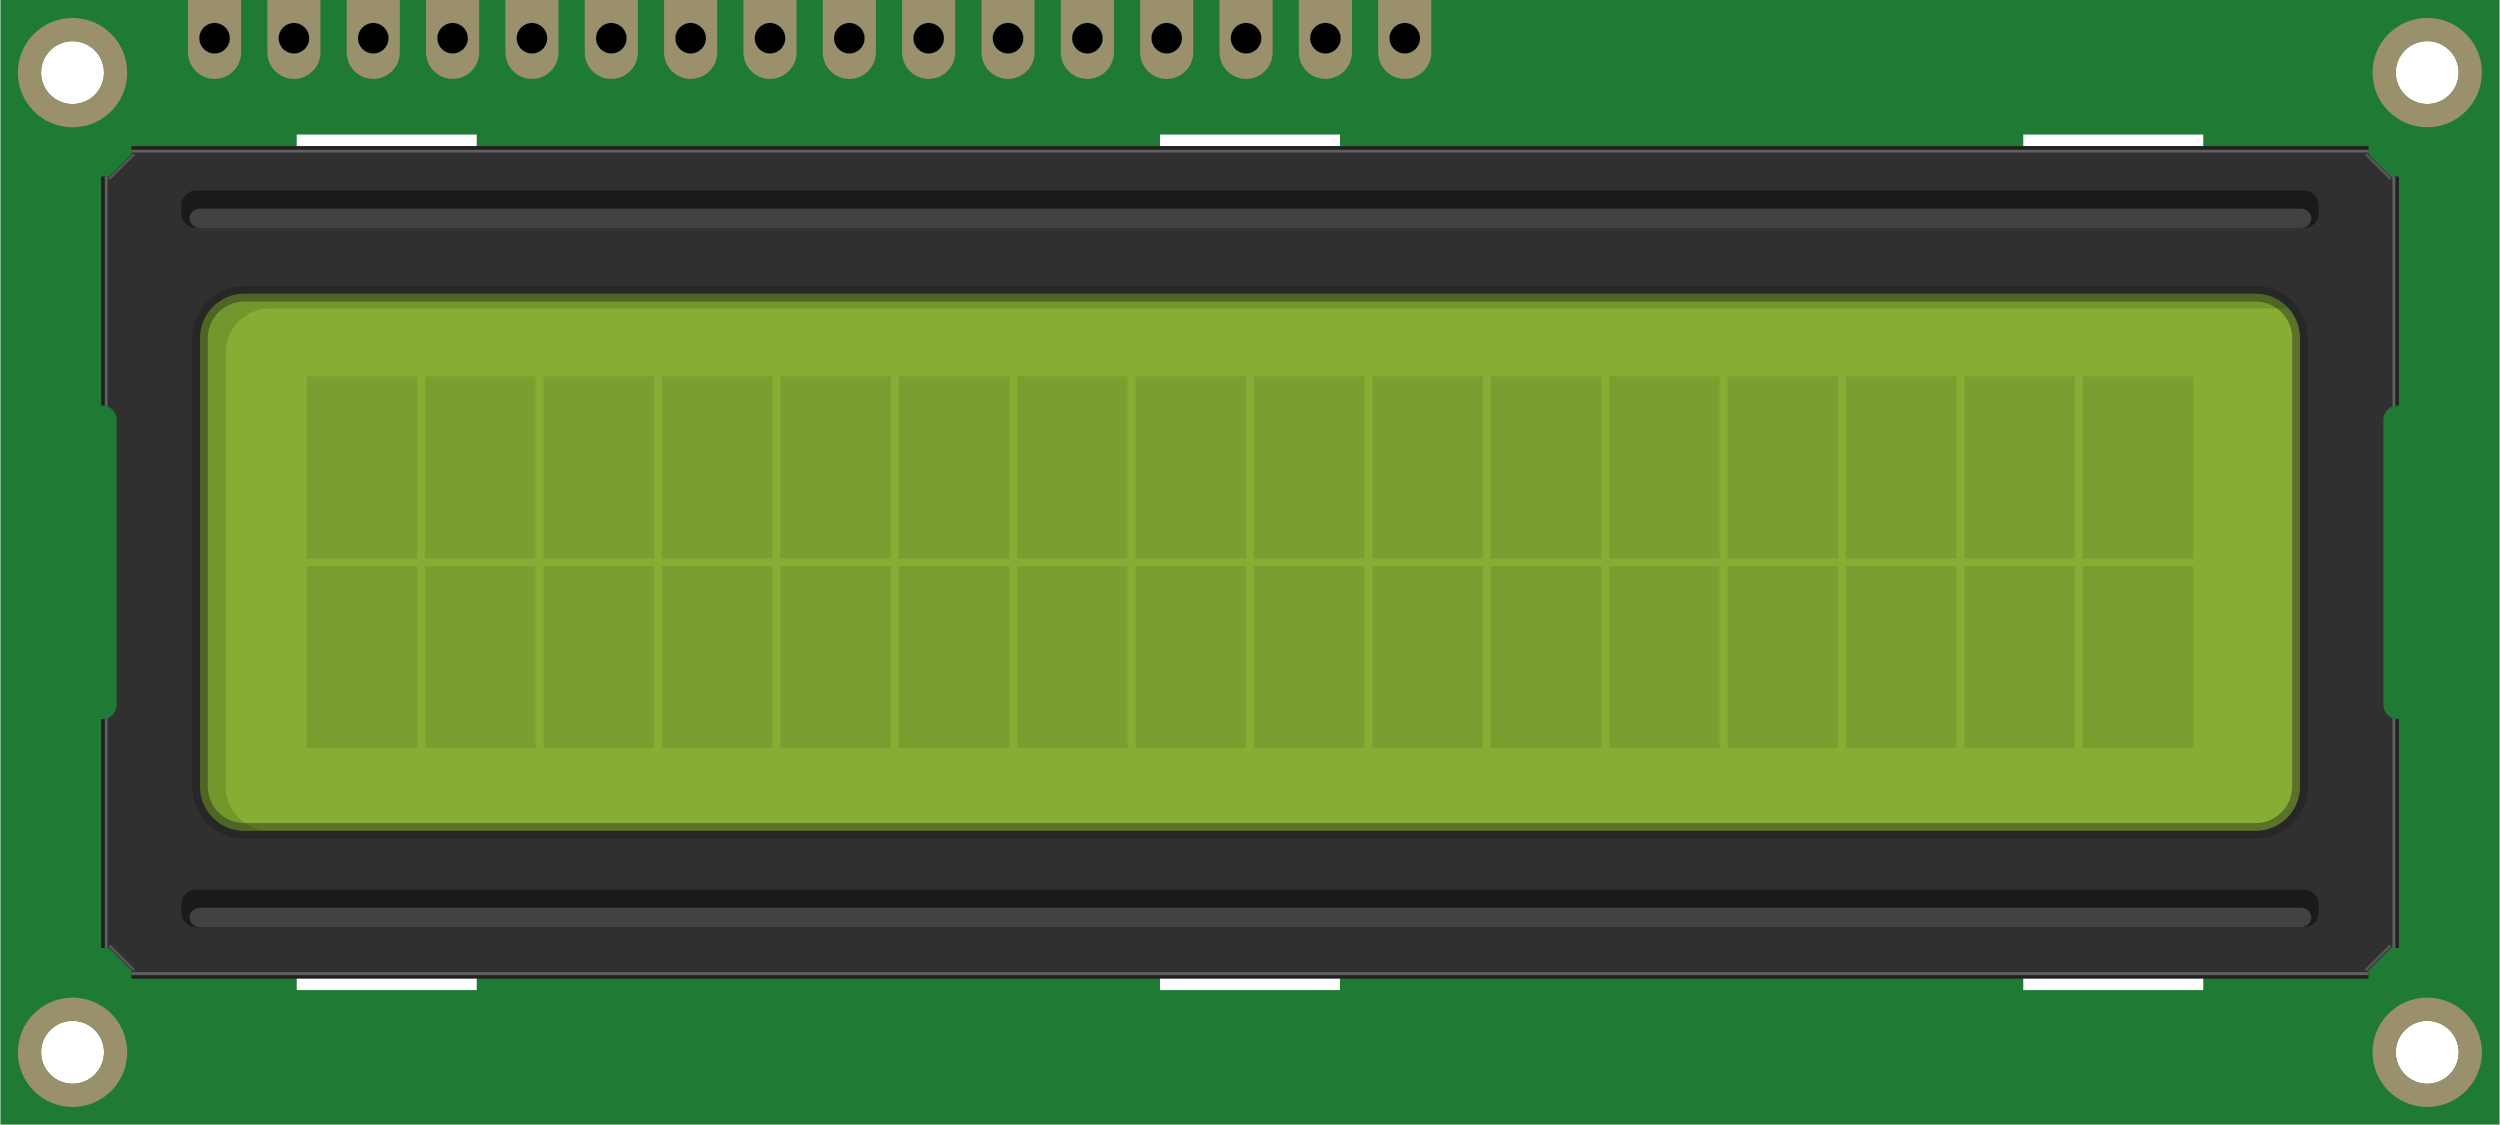
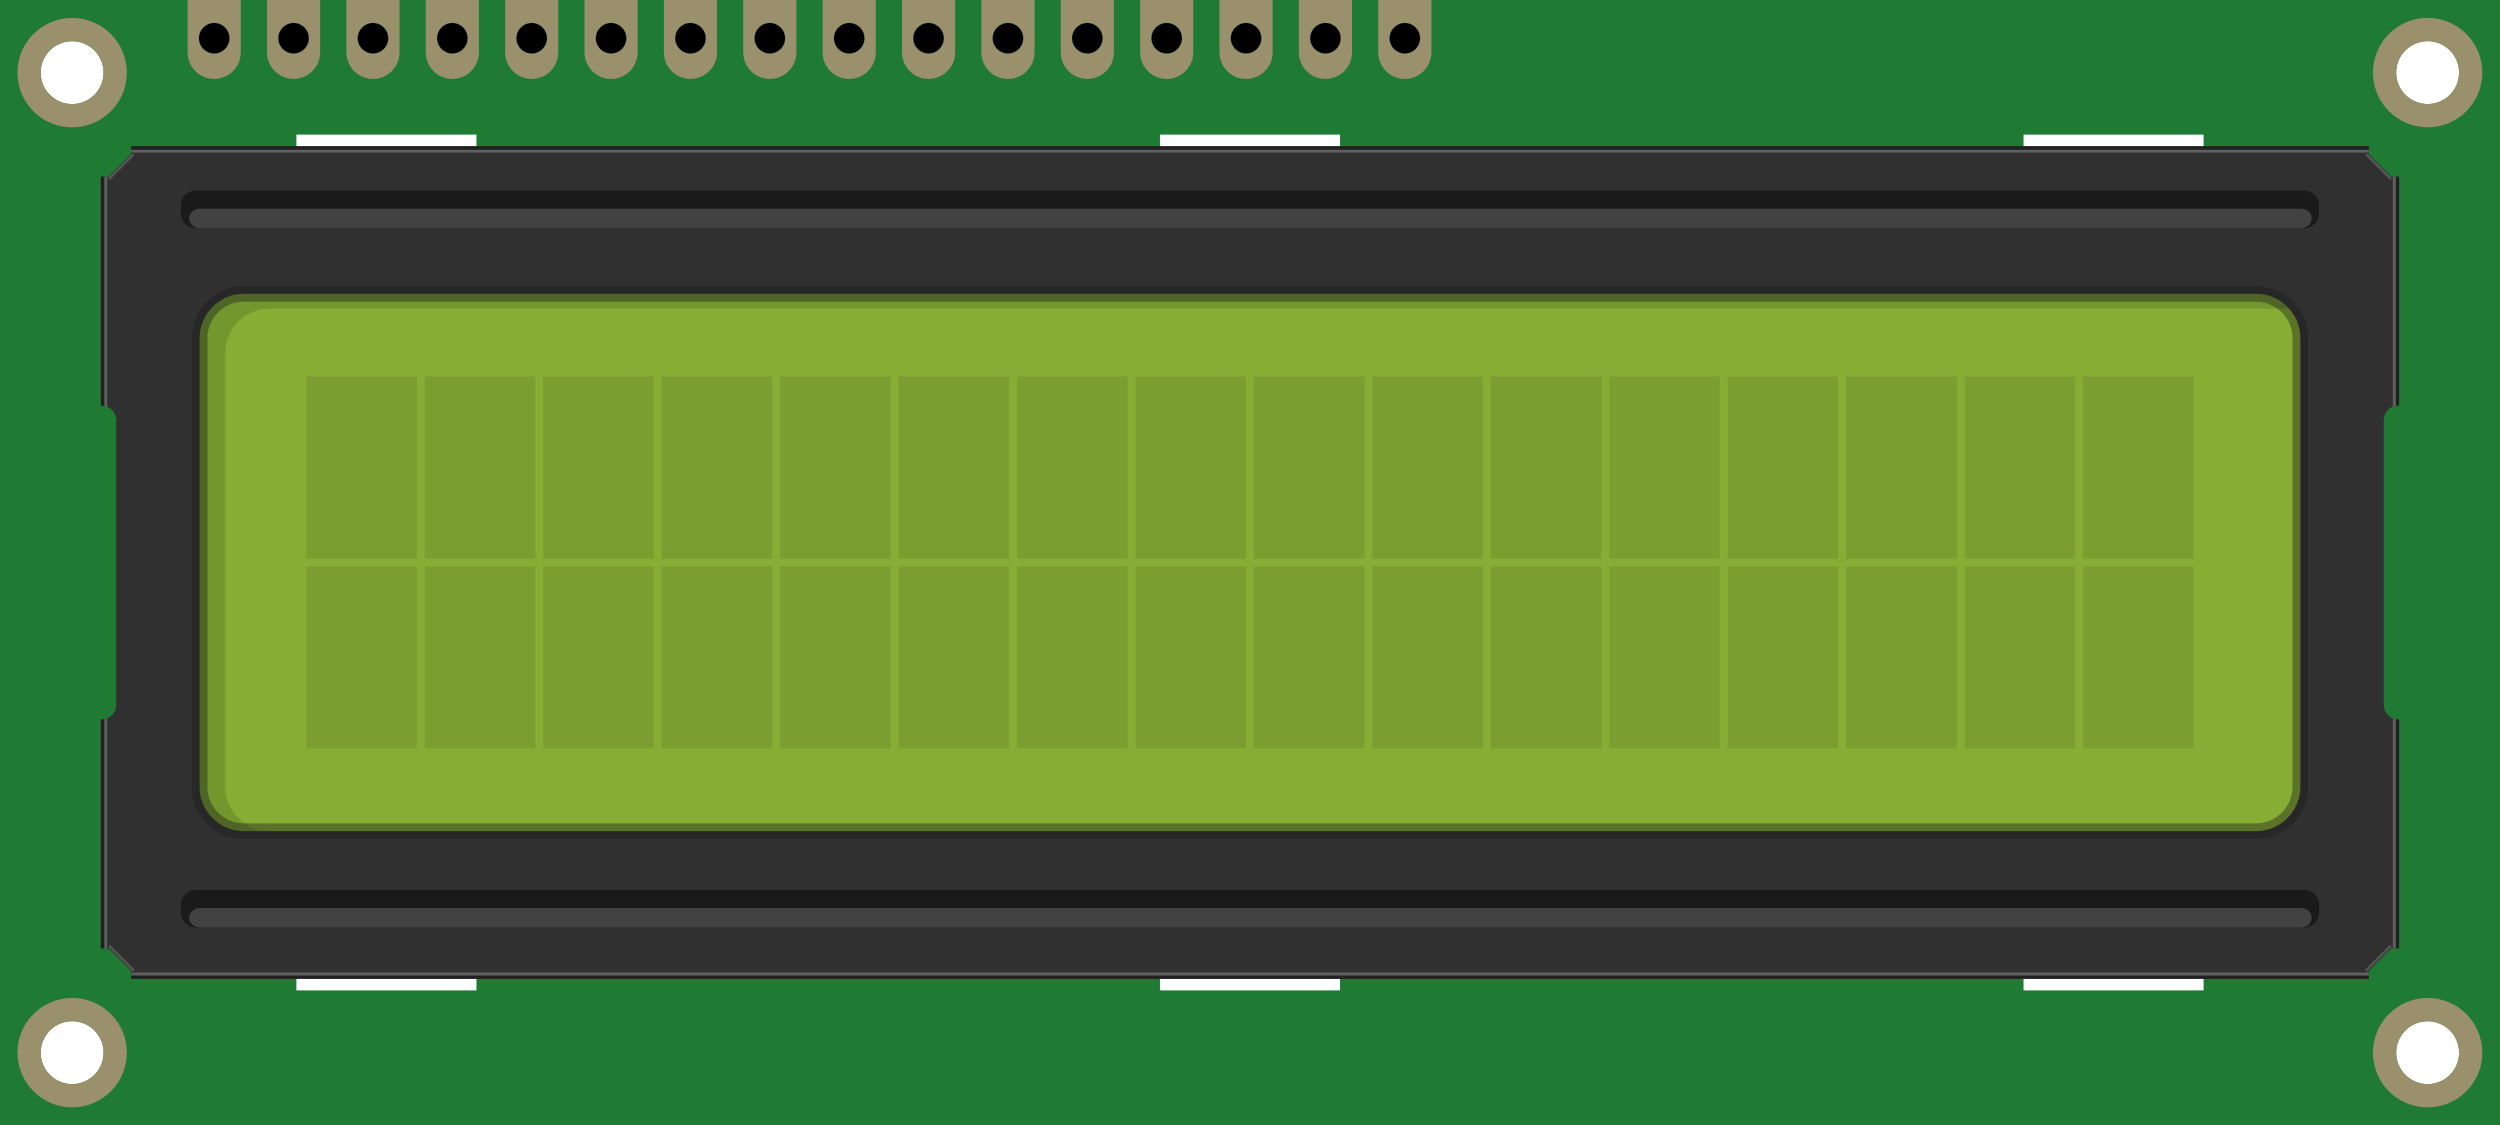
- <svg xmlns="http://www.w3.org/2000/svg" width="3.15in" x="0px" version="1.1" y="0px" height="1.417in" viewBox="0 0 226.772 102.047" baseProfile="basic" xml:space="preserve">
+ <svg xmlns="http://www.w3.org/2000/svg" width="302.363" height="136.063" x="0" y="0" baseProfile="basic" version="1.1" viewBox="0 0 226.772 102.047" xml:space="preserve">
  <g id="breadboard">
    <g id="svg">
      <g id="breadboard">
        <path fill="#1F7A34" d="M0,0v102.047h226.772V0H0z M113.029,2.081c0.766,0,1.387,0.621,1.387,1.387s-0.621,1.387-1.387,1.387s-1.387-0.621-1.387-1.387S112.264,2.081,113.029,2.081z M41.03,2.081c0.766,0,1.387,0.621,1.387,1.387s-0.621,1.387-1.387,1.387s-1.387-0.621-1.387-1.387S40.265,2.081,41.03,2.081z M33.83,2.081c0.766,0,1.387,0.621,1.387,1.387s-0.621,1.387-1.387,1.387s-1.387-0.621-1.387-1.387S33.064,2.081,33.83,2.081z M6.542,3.736c1.576,0,2.854,1.277,2.854,2.854S8.118,9.443,6.542,9.443S3.688,8.166,3.688,6.59S4.966,3.736,6.542,3.736z M6.545,98.339c-1.576,0-2.854-1.278-2.854-2.854c0-1.576,1.278-2.854,2.854-2.854s2.854,1.277,2.854,2.854C9.398,97.061,8.121,98.339,6.545,98.339z M19.43,4.854c-0.766,0-1.387-0.621-1.387-1.387s0.621-1.387,1.387-1.387s1.387,0.621,1.387,1.387S20.195,4.854,19.43,4.854z M25.243,3.468c0-0.766,0.621-1.387,1.387-1.387s1.387,0.621,1.387,1.387s-0.621,1.387-1.387,1.387S25.243,4.233,25.243,3.468z M43.219,89.84H26.886v-4.816h16.333V89.84z M43.219,17.023H26.886v-4.816h16.333V17.023z M48.229,4.854c-0.766,0-1.387-0.621-1.387-1.387s0.621-1.387,1.387-1.387s1.387,0.621,1.387,1.387S48.995,4.854,48.229,4.854z M55.43,4.854c-0.766,0-1.387-0.621-1.387-1.387s0.621-1.387,1.387-1.387s1.387,0.621,1.387,1.387S56.195,4.854,55.43,4.854z M62.63,4.854c-0.766,0-1.387-0.621-1.387-1.387s0.621-1.387,1.387-1.387s1.387,0.621,1.387,1.387S63.396,4.854,62.63,4.854z M69.83,4.854c-0.766,0-1.387-0.621-1.387-1.387s0.621-1.387,1.387-1.387s1.387,0.621,1.387,1.387S70.596,4.854,69.83,4.854z M77.029,4.854c-0.766,0-1.387-0.621-1.387-1.387s0.621-1.387,1.387-1.387s1.387,0.621,1.387,1.387S77.795,4.854,77.029,4.854z M84.229,4.854c-0.766,0-1.387-0.621-1.387-1.387s0.621-1.387,1.387-1.387s1.387,0.621,1.387,1.387S84.995,4.854,84.229,4.854z M91.43,4.854c-0.766,0-1.387-0.621-1.387-1.387s0.621-1.387,1.387-1.387s1.387,0.621,1.387,1.387S92.195,4.854,91.43,4.854z M98.63,4.854c-0.766,0-1.387-0.621-1.387-1.387s0.621-1.387,1.387-1.387s1.387,0.621,1.387,1.387S99.396,4.854,98.63,4.854z M104.442,3.468c0-0.766,0.621-1.387,1.387-1.387s1.387,0.621,1.387,1.387s-0.621,1.387-1.387,1.387S104.442,4.233,104.442,3.468z M121.553,89.84h-16.334v-4.816h16.334V89.84z M121.553,17.023h-16.334v-4.816h16.334V17.023z M120.229,4.854c-0.766,0-1.387-0.621-1.387-1.387s0.621-1.387,1.387-1.387s1.387,0.621,1.387,1.387S120.995,4.854,120.229,4.854z M127.43,4.854c-0.766,0-1.387-0.621-1.387-1.387s0.621-1.387,1.387-1.387s1.387,0.621,1.387,1.387S128.196,4.854,127.43,4.854z M199.885,89.84h-16.332v-4.816h16.332V89.84z M199.885,17.023h-16.332v-4.816h16.332V17.023z M220.208,3.731c1.576,0,2.854,1.277,2.854,2.854s-1.277,2.854-2.854,2.854s-2.855-1.277-2.855-2.854S218.631,3.731,220.208,3.731z M220.208,98.34c-1.576,0-2.854-1.277-2.854-2.854c0-1.575,1.277-2.854,2.854-2.854s2.855,1.278,2.855,2.854C223.063,97.062,221.784,98.34,220.208,98.34z" />
        <g>
          <path fill="#9A916C" d="M1.581,6.59c0,2.737,2.223,4.961,4.96,4.961c2.742,0,4.961-2.224,4.961-4.961c0-2.741-2.219-4.96-4.961-4.96C3.804,1.63,1.581,3.849,1.581,6.59z M3.688,6.59c0-1.576,1.278-2.854,2.854-2.854c1.576,0,2.854,1.277,2.854,2.854S8.117,9.443,6.541,9.443C4.966,9.443,3.688,8.166,3.688,6.59z" />
        </g>
        <g>
          <g>
            <path fill="#9A916C" d="M225.168,95.486c0-2.737-2.223-4.961-4.961-4.961c-2.742,0-4.961,2.224-4.961,4.961c0,2.741,2.219,4.96,4.961,4.96C222.946,100.446,225.168,98.228,225.168,95.486z M223.063,95.486c0,1.576-1.279,2.854-2.855,2.854s-2.854-1.277-2.854-2.854c0-1.575,1.277-2.854,2.854-2.854S223.063,93.911,223.063,95.486z" />
          </g>
        </g>
        <g>
          <g>
            <path fill="#9A916C" d="M1.584,95.485c0,2.737,2.223,4.961,4.96,4.961c2.742,0,4.961-2.224,4.961-4.961c0-2.741-2.219-4.96-4.961-4.96C3.807,90.525,1.584,92.744,1.584,95.485z M3.69,95.485c0-1.576,1.278-2.854,2.854-2.854c1.576,0,2.854,1.277,2.854,2.854c0,1.575-1.278,2.854-2.854,2.854C4.969,98.339,3.69,97.061,3.69,95.485z" />
          </g>
        </g>
        <path fill="#303030" d="M217.563,65.272c-0.734,0-1.336-0.602-1.336-1.337V38.113c0-0.735,0.602-1.337,1.336-1.337h0.057V16.726v-0.698h-0.699l-2.049-2.049v-0.713h-0.713H12.611h-0.713v0.713L9.85,16.027H9.151v0.698v20.051h0.057c0.735,0,1.337,0.602,1.337,1.337v25.822c0,0.735-0.602,1.337-1.337,1.337H9.151v20.049v0.698H9.85l2.049,2.049v0.713h0.713h201.547h0.713v-0.713l2.049-2.049h0.699v-0.698V65.272H217.563z" />
        <g>
          <path fill="#87AD34" d="M208.663,71.382c0,2.206-1.805,4.011-4.012,4.011H22.12c-2.206,0-4.011-1.805-4.011-4.011V30.665c0-2.206,1.805-4.011,4.011-4.011h182.531c2.207,0,4.012,1.805,4.012,4.011V71.382z" />
-           <g opacity="0.2">
+           <g opacity=".2">
            <path fill="#22420D" d="M208.655,30.646v40.755c0-0.006,0.002-0.012,0.002-0.019V30.665C208.657,30.658,208.655,30.652,208.655,30.646z M22.12,26.654c-2.205,0-4.011,1.806-4.011,4.011v40.717c0,2.205,1.806,4.011,4.011,4.011h2.326c-2.206,0-4.011-1.806-4.011-4.011V32.003c0-2.206,1.805-4.011,4.011-4.011h183.165c-0.735-0.814-1.787-1.338-2.964-1.338H22.12z" />
          </g>
        </g>
        <g>
          <path fill="#1A1A1A" d="M210.358,18.618c0-0.735-0.602-1.336-1.336-1.336H17.75c-0.735,0-1.336,0.602-1.336,1.336v0.737c0,0.735,0.602,1.336,1.336,1.336h191.271c0.734,0,1.336-0.602,1.336-1.336V18.618z" />
          <path fill="#424242" d="M209.69,19.812c0-0.484-0.432-0.88-0.957-0.88H18.117c-0.526,0-0.957,0.396-0.957,0.88s0.431,0.88,0.957,0.88h190.616C209.258,20.691,209.69,20.295,209.69,19.812z" />
        </g>
        <g>
          <path fill="#1A1A1A" d="M210.358,82.056c0-0.734-0.602-1.336-1.336-1.336H17.75c-0.735,0-1.336,0.602-1.336,1.336v0.738c0,0.734,0.602,1.336,1.336,1.336h191.271c0.734,0,1.336-0.602,1.336-1.336V82.056z" />
          <path fill="#424242" d="M209.69,83.251c0-0.484-0.432-0.88-0.957-0.88H18.117c-0.526,0-0.957,0.396-0.957,0.88c0,0.483,0.431,0.879,0.957,0.879h190.616C209.258,84.13,209.69,83.734,209.69,83.251z" />
        </g>
        <g>
-           <line stroke-opacity="0.2" fill="none" stroke="#F2F2F2" stroke-linecap="round" y1="16.173" stroke-width="0.236" x1="9.937" y2="14.06" x2="12.05" />
-           <line stroke-opacity="0.2" fill="none" stroke="#F2F2F2" stroke-linecap="round" y1="87.977" stroke-width="0.236" x1="12.072" y2="85.863" x2="9.959" />
+           <line x1="9.937" x2="12.05" y1="16.173" y2="14.06" fill="none" stroke="#F2F2F2" stroke-linecap="round" stroke-opacity=".2" stroke-width=".236" />
+           <line x1="12.072" x2="9.959" y1="87.977" y2="85.863" fill="none" stroke="#F2F2F2" stroke-linecap="round" stroke-opacity=".2" stroke-width=".236" />
        </g>
        <g>
-           <line stroke-opacity="0.2" fill="none" stroke="#F2F2F2" stroke-linecap="round" y1="16.173" stroke-width="0.236" x1="216.823" y2="14.06" x2="214.709" />
-           <line stroke-opacity="0.2" fill="none" stroke="#F2F2F2" stroke-linecap="round" y1="87.977" stroke-width="0.236" x1="214.688" y2="85.863" x2="216.801" />
+           <line x1="216.823" x2="214.709" y1="16.173" y2="14.06" fill="none" stroke="#F2F2F2" stroke-linecap="round" stroke-opacity=".2" stroke-width=".236" />
+           <line x1="214.688" x2="216.801" y1="87.977" y2="85.863" fill="none" stroke="#F2F2F2" stroke-linecap="round" stroke-opacity=".2" stroke-width=".236" />
        </g>
-         <path stroke-opacity="0.4" fill="none" stroke="#1A1A1A" stroke-width="1.415" d="M208.657,71.382c0,2.205-1.805,4.011-4.01,4.011H22.12c-2.205,0-4.011-1.806-4.011-4.011V30.665c0-2.205,1.806-4.011,4.011-4.011h182.527c2.205,0,4.01,1.806,4.01,4.011V71.382z" />
+         <path fill="none" stroke="#1A1A1A" stroke-opacity=".4" stroke-width="1.415" d="M208.657,71.382c0,2.205-1.805,4.011-4.01,4.011H22.12c-2.205,0-4.011-1.806-4.011-4.011V30.665c0-2.205,1.806-4.011,4.011-4.011h182.527c2.205,0,4.01,1.806,4.01,4.011V71.382z" />
        <g>
          <path fill="#9A916C" d="M215.247,6.585c0,2.737,2.223,4.961,4.961,4.961c2.742,0,4.961-2.224,4.961-4.961c0-2.741-2.219-4.96-4.961-4.96C217.469,1.625,215.247,3.844,215.247,6.585z M217.352,6.585c0-1.576,1.279-2.854,2.855-2.854s2.854,1.277,2.854,2.854s-1.277,2.854-2.854,2.854S217.352,8.161,217.352,6.585z" />
        </g>
        <g>
          <path fill="#9A916C" d="M17.02,0v4.75c0,1.33,1.078,2.41,2.41,2.41c1.33,0,2.41-1.08,2.41-2.41V0H17.02z M19.43,4.854c-0.766,0-1.387-0.621-1.387-1.387s0.621-1.387,1.387-1.387s1.387,0.621,1.387,1.387S20.195,4.854,19.43,4.854z" />
        </g>
        <g>
          <path fill="#9A916C" d="M24.22,0v4.75c0,1.33,1.078,2.41,2.41,2.41c1.33,0,2.41-1.08,2.41-2.41V0H24.22z M26.63,4.854c-0.766,0-1.387-0.621-1.387-1.387s0.621-1.387,1.387-1.387s1.387,0.621,1.387,1.387S27.396,4.854,26.63,4.854z" />
        </g>
        <g>
          <path fill="#9A916C" d="M31.42,0v4.75c0,1.33,1.078,2.41,2.41,2.41c1.33,0,2.41-1.08,2.41-2.41V0H31.42z M33.83,4.854c-0.766,0-1.387-0.621-1.387-1.387s0.621-1.387,1.387-1.387s1.387,0.621,1.387,1.387S34.596,4.854,33.83,4.854z" />
        </g>
        <g>
          <path fill="#9A916C" d="M38.62,0v4.75c0,1.33,1.078,2.41,2.41,2.41c1.33,0,2.41-1.08,2.41-2.41V0H38.62z M41.03,4.854c-0.766,0-1.387-0.621-1.387-1.387s0.621-1.387,1.387-1.387s1.387,0.621,1.387,1.387S41.796,4.854,41.03,4.854z" />
        </g>
        <g>
          <path fill="#9A916C" d="M45.819,0v4.75c0,1.33,1.078,2.41,2.41,2.41c1.33,0,2.41-1.08,2.41-2.41V0H45.819z M48.229,4.854c-0.766,0-1.387-0.621-1.387-1.387s0.621-1.387,1.387-1.387s1.387,0.621,1.387,1.387S48.995,4.854,48.229,4.854z" />
        </g>
        <g>
          <path fill="#9A916C" d="M53.02,0v4.75c0,1.33,1.078,2.41,2.41,2.41c1.33,0,2.41-1.08,2.41-2.41V0H53.02z M55.43,4.854c-0.766,0-1.387-0.621-1.387-1.387s0.621-1.387,1.387-1.387s1.387,0.621,1.387,1.387S56.195,4.854,55.43,4.854z" />
        </g>
        <g>
          <path fill="#9A916C" d="M60.22,0v4.75c0,1.33,1.078,2.41,2.41,2.41c1.33,0,2.41-1.08,2.41-2.41V0H60.22z M62.63,4.854c-0.766,0-1.387-0.621-1.387-1.387s0.621-1.387,1.387-1.387s1.387,0.621,1.387,1.387S63.396,4.854,62.63,4.854z" />
        </g>
        <g>
          <path fill="#9A916C" d="M67.42,0v4.75c0,1.33,1.078,2.41,2.41,2.41c1.33,0,2.41-1.08,2.41-2.41V0H67.42z M69.83,4.854c-0.766,0-1.387-0.621-1.387-1.387s0.621-1.387,1.387-1.387s1.387,0.621,1.387,1.387S70.596,4.854,69.83,4.854z" />
        </g>
        <g>
          <path fill="#9A916C" d="M74.619,0v4.75c0,1.33,1.078,2.41,2.41,2.41c1.33,0,2.41-1.08,2.41-2.41V0H74.619z M77.029,4.854c-0.766,0-1.387-0.621-1.387-1.387s0.621-1.387,1.387-1.387s1.387,0.621,1.387,1.387S77.795,4.854,77.029,4.854z" />
        </g>
        <g>
          <path fill="#9A916C" d="M81.819,0v4.75c0,1.33,1.078,2.41,2.41,2.41c1.33,0,2.41-1.08,2.41-2.41V0H81.819z M84.229,4.854c-0.766,0-1.387-0.621-1.387-1.387s0.621-1.387,1.387-1.387s1.387,0.621,1.387,1.387S84.995,4.854,84.229,4.854z" />
        </g>
        <g>
          <path fill="#9A916C" d="M89.02,0v4.75c0,1.33,1.078,2.41,2.41,2.41c1.33,0,2.41-1.08,2.41-2.41V0H89.02z M91.43,4.854c-0.766,0-1.387-0.621-1.387-1.387s0.621-1.387,1.387-1.387s1.387,0.621,1.387,1.387S92.195,4.854,91.43,4.854z" />
        </g>
        <g>
          <path fill="#9A916C" d="M96.22,0v4.75c0,1.33,1.078,2.41,2.41,2.41c1.33,0,2.41-1.08,2.41-2.41V0H96.22z M98.63,4.854c-0.766,0-1.387-0.621-1.387-1.387s0.621-1.387,1.387-1.387s1.387,0.621,1.387,1.387S99.396,4.854,98.63,4.854z" />
        </g>
        <g>
          <path fill="#9A916C" d="M103.419,0v4.75c0,1.33,1.078,2.41,2.41,2.41c1.33,0,2.41-1.08,2.41-2.41V0H103.419z M105.829,4.854c-0.766,0-1.387-0.621-1.387-1.387s0.621-1.387,1.387-1.387s1.387,0.621,1.387,1.387S106.595,4.854,105.829,4.854z" />
        </g>
        <g>
          <path fill="#9A916C" d="M110.619,0v4.75c0,1.33,1.078,2.41,2.41,2.41c1.33,0,2.411-1.08,2.411-2.41V0H110.619z M113.029,4.854c-0.766,0-1.387-0.621-1.387-1.387s0.621-1.387,1.387-1.387s1.387,0.621,1.387,1.387S113.795,4.854,113.029,4.854z" />
        </g>
        <g>
          <path fill="#9A916C" d="M117.819,0v4.75c0,1.33,1.078,2.41,2.41,2.41c1.33,0,2.41-1.08,2.41-2.41V0H117.819z M120.229,4.854c-0.766,0-1.387-0.621-1.387-1.387s0.621-1.387,1.387-1.387s1.387,0.621,1.387,1.387S120.995,4.854,120.229,4.854z" />
        </g>
        <g>
          <path fill="#9A916C" d="M125.02,0v4.75c0,1.33,1.078,2.41,2.41,2.41c1.33,0,2.41-1.08,2.41-2.41V0H125.02z M127.43,4.854c-0.766,0-1.387-0.621-1.387-1.387s0.621-1.387,1.387-1.387s1.387,0.621,1.387,1.387S128.196,4.854,127.43,4.854z" />
        </g>
        <g>
-           <rect width="10.027" x="27.79" y="51.37" fill="#1A1A1A" height="16.522" fill-opacity="0.1" />
-           <rect width="10.027" x="38.534" y="51.37" fill="#1A1A1A" height="16.522" fill-opacity="0.1" />
-           <rect width="10.027" x="49.278" y="51.37" fill="#1A1A1A" height="16.522" fill-opacity="0.1" />
-           <rect width="10.028" x="60.022" y="51.37" fill="#1A1A1A" height="16.522" fill-opacity="0.1" />
-           <rect width="10.027" x="70.768" y="51.37" fill="#1A1A1A" height="16.522" fill-opacity="0.1" />
-           <rect width="10.027" x="81.512" y="51.37" fill="#1A1A1A" height="16.522" fill-opacity="0.1" />
-           <rect width="10.027" x="92.256" y="51.37" fill="#1A1A1A" height="16.522" fill-opacity="0.1" />
-           <rect width="10.027" x="103" y="51.37" fill="#1A1A1A" height="16.522" fill-opacity="0.1" />
-           <rect width="10.028" x="113.744" y="51.37" fill="#1A1A1A" height="16.522" fill-opacity="0.1" />
-           <rect width="10.027" x="124.489" y="51.37" fill="#1A1A1A" height="16.522" fill-opacity="0.1" />
-           <rect width="10.027" x="135.233" y="51.37" fill="#1A1A1A" height="16.522" fill-opacity="0.1" />
-           <rect width="10.027" x="145.977" y="51.37" fill="#1A1A1A" height="16.522" fill-opacity="0.1" />
-           <rect width="10.027" x="156.721" y="51.37" fill="#1A1A1A" height="16.522" fill-opacity="0.1" />
-           <rect width="10.027" x="167.465" y="51.37" fill="#1A1A1A" height="16.522" fill-opacity="0.1" />
-           <rect width="10.027" x="178.209" y="51.37" fill="#1A1A1A" height="16.522" fill-opacity="0.1" />
-           <rect width="10.027" x="188.954" y="51.37" fill="#1A1A1A" height="16.522" fill-opacity="0.1" />
-           <rect width="10.027" x="27.79" y="34.154" fill="#1A1A1A" height="16.522" fill-opacity="0.1" />
-           <rect width="10.027" x="38.534" y="34.154" fill="#1A1A1A" height="16.522" fill-opacity="0.1" />
-           <rect width="10.027" x="49.278" y="34.154" fill="#1A1A1A" height="16.522" fill-opacity="0.1" />
-           <rect width="10.028" x="60.022" y="34.154" fill="#1A1A1A" height="16.522" fill-opacity="0.1" />
-           <rect width="10.027" x="70.768" y="34.154" fill="#1A1A1A" height="16.522" fill-opacity="0.1" />
-           <rect width="10.027" x="81.512" y="34.154" fill="#1A1A1A" height="16.522" fill-opacity="0.1" />
-           <rect width="10.027" x="92.256" y="34.154" fill="#1A1A1A" height="16.522" fill-opacity="0.1" />
-           <rect width="10.027" x="103" y="34.154" fill="#1A1A1A" height="16.522" fill-opacity="0.1" />
-           <rect width="10.028" x="113.744" y="34.154" fill="#1A1A1A" height="16.522" fill-opacity="0.1" />
-           <rect width="10.027" x="124.489" y="34.154" fill="#1A1A1A" height="16.522" fill-opacity="0.1" />
-           <rect width="10.027" x="135.233" y="34.154" fill="#1A1A1A" height="16.522" fill-opacity="0.1" />
-           <rect width="10.027" x="145.977" y="34.154" fill="#1A1A1A" height="16.522" fill-opacity="0.1" />
-           <rect width="10.027" x="156.721" y="34.154" fill="#1A1A1A" height="16.522" fill-opacity="0.1" />
-           <rect width="10.027" x="167.465" y="34.154" fill="#1A1A1A" height="16.522" fill-opacity="0.1" />
-           <rect width="10.027" x="178.209" y="34.154" fill="#1A1A1A" height="16.522" fill-opacity="0.1" />
-           <rect width="10.027" x="188.954" y="34.154" fill="#1A1A1A" height="16.522" fill-opacity="0.1" />
+           <rect width="10.027" height="16.522" x="27.79" y="51.37" fill="#1A1A1A" fill-opacity=".1" />
+           <rect width="10.027" height="16.522" x="38.534" y="51.37" fill="#1A1A1A" fill-opacity=".1" />
+           <rect width="10.027" height="16.522" x="49.278" y="51.37" fill="#1A1A1A" fill-opacity=".1" />
+           <rect width="10.028" height="16.522" x="60.022" y="51.37" fill="#1A1A1A" fill-opacity=".1" />
+           <rect width="10.027" height="16.522" x="70.768" y="51.37" fill="#1A1A1A" fill-opacity=".1" />
+           <rect width="10.027" height="16.522" x="81.512" y="51.37" fill="#1A1A1A" fill-opacity=".1" />
+           <rect width="10.027" height="16.522" x="92.256" y="51.37" fill="#1A1A1A" fill-opacity=".1" />
+           <rect width="10.027" height="16.522" x="103" y="51.37" fill="#1A1A1A" fill-opacity=".1" />
+           <rect width="10.028" height="16.522" x="113.744" y="51.37" fill="#1A1A1A" fill-opacity=".1" />
+           <rect width="10.027" height="16.522" x="124.489" y="51.37" fill="#1A1A1A" fill-opacity=".1" />
+           <rect width="10.027" height="16.522" x="135.233" y="51.37" fill="#1A1A1A" fill-opacity=".1" />
+           <rect width="10.027" height="16.522" x="145.977" y="51.37" fill="#1A1A1A" fill-opacity=".1" />
+           <rect width="10.027" height="16.522" x="156.721" y="51.37" fill="#1A1A1A" fill-opacity=".1" />
+           <rect width="10.027" height="16.522" x="167.465" y="51.37" fill="#1A1A1A" fill-opacity=".1" />
+           <rect width="10.027" height="16.522" x="178.209" y="51.37" fill="#1A1A1A" fill-opacity=".1" />
+           <rect width="10.027" height="16.522" x="188.954" y="51.37" fill="#1A1A1A" fill-opacity=".1" />
+           <rect width="10.027" height="16.522" x="27.79" y="34.154" fill="#1A1A1A" fill-opacity=".1" />
+           <rect width="10.027" height="16.522" x="38.534" y="34.154" fill="#1A1A1A" fill-opacity=".1" />
+           <rect width="10.027" height="16.522" x="49.278" y="34.154" fill="#1A1A1A" fill-opacity=".1" />
+           <rect width="10.028" height="16.522" x="60.022" y="34.154" fill="#1A1A1A" fill-opacity=".1" />
+           <rect width="10.027" height="16.522" x="70.768" y="34.154" fill="#1A1A1A" fill-opacity=".1" />
+           <rect width="10.027" height="16.522" x="81.512" y="34.154" fill="#1A1A1A" fill-opacity=".1" />
+           <rect width="10.027" height="16.522" x="92.256" y="34.154" fill="#1A1A1A" fill-opacity=".1" />
+           <rect width="10.027" height="16.522" x="103" y="34.154" fill="#1A1A1A" fill-opacity=".1" />
+           <rect width="10.028" height="16.522" x="113.744" y="34.154" fill="#1A1A1A" fill-opacity=".1" />
+           <rect width="10.027" height="16.522" x="124.489" y="34.154" fill="#1A1A1A" fill-opacity=".1" />
+           <rect width="10.027" height="16.522" x="135.233" y="34.154" fill="#1A1A1A" fill-opacity=".1" />
+           <rect width="10.027" height="16.522" x="145.977" y="34.154" fill="#1A1A1A" fill-opacity=".1" />
+           <rect width="10.027" height="16.522" x="156.721" y="34.154" fill="#1A1A1A" fill-opacity=".1" />
+           <rect width="10.027" height="16.522" x="167.465" y="34.154" fill="#1A1A1A" fill-opacity=".1" />
+           <rect width="10.027" height="16.522" x="178.209" y="34.154" fill="#1A1A1A" fill-opacity=".1" />
+           <rect width="10.027" height="16.522" x="188.954" y="34.154" fill="#1A1A1A" fill-opacity=".1" />
        </g>
        <g>
          <path fill="#606060" d="M9.454,65.223V86.02h0.268V65.168C9.639,65.203,9.544,65.205,9.454,65.223z" />
          <path fill="#606060" d="M9.722,36.881V16.026H9.454v20.8C9.544,36.844,9.639,36.846,9.722,36.881z" />
        </g>
-         <rect width="202.969" x="11.9" y="13.572" fill="#606060" height="0.267" />
-         <rect width="202.969" x="11.9" y="13.27" fill="#212121" height="0.304" />
+         <rect width="202.969" height=".267" x="11.9" y="13.572" fill="#606060" />
+         <rect width="202.969" height=".304" x="11.9" y="13.27" fill="#212121" />
        <g>
          <path fill="#212121" d="M9.208,36.776c0.087,0,0.164,0.034,0.247,0.05v-20.8H9.152v20.75H9.208z" />
          <path fill="#212121" d="M9.208,65.272H9.152V86.02h0.303V65.222C9.372,65.238,9.295,65.272,9.208,65.272z" />
        </g>
-         <rect width="202.969" x="11.9" y="88.48" fill="#212121" height="0.303" />
-         <rect width="202.969" x="11.9" y="88.215" fill="#606060" height="0.267" />
+         <rect width="202.969" height=".303" x="11.9" y="88.48" fill="#212121" />
+         <rect width="202.969" height=".267" x="11.9" y="88.215" fill="#606060" />
        <g>
          <path fill="#212121" d="M217.563,65.272c-0.089,0-0.166-0.034-0.25-0.051V86.02h0.305V65.272H217.563z" />
          <path fill="#212121" d="M217.563,36.776h0.055v-20.75h-0.305v20.801C217.397,36.811,217.474,36.776,217.563,36.776z" />
        </g>
        <g>
          <path fill="#606060" d="M217.049,65.168V86.02h0.266V65.222C217.226,65.205,217.131,65.203,217.049,65.168z" />
          <path fill="#606060" d="M217.315,36.827v-20.8h-0.266v20.854C217.131,36.846,217.226,36.844,217.315,36.827z" />
        </g>
      </g>
-       <circle cx="19.43" cy="3.468" id="connector0pin" r="1.387" />
-       <circle cx="26.63" cy="3.468" id="connector1pin" r="1.387" />
-       <circle cx="33.83" cy="3.468" id="connector2pin" r="1.387" />
-       <circle cx="41.03" cy="3.468" id="connector3pin" r="1.387" />
-       <circle cx="48.229" cy="3.468" id="connector4pin" r="1.387" />
-       <circle cx="55.43" cy="3.468" id="connector5pin" r="1.387" />
+       <circle id="connector0pin" cx="19.43" cy="3.468" r="1.387" />
+       <circle id="connector1pin" cx="26.63" cy="3.468" r="1.387" />
+       <circle id="connector2pin" cx="33.83" cy="3.468" r="1.387" />
+       <circle id="connector3pin" cx="41.03" cy="3.468" r="1.387" />
+       <circle id="connector4pin" cx="48.229" cy="3.468" r="1.387" />
+       <circle id="connector5pin" cx="55.43" cy="3.468" r="1.387" />
      <path id="connector6pin" d="M61.243,3.468c0-0.766,0.621-1.387,1.387-1.387s1.387,0.621,1.387,1.387s-0.621,1.387-1.387,1.387S61.243,4.233,61.243,3.468" />
-       <circle cx="69.83" cy="3.468" id="connector7pin" r="1.387" />
-       <circle cx="77.029" cy="3.468" id="connector8pin" r="1.387" />
-       <circle cx="84.229" cy="3.468" id="connector9pin" r="1.387" />
-       <circle cx="91.43" cy="3.468" id="connector10pin" r="1.387" />
-       <circle cx="98.63" cy="3.468" id="connector11pin" r="1.387" />
-       <circle cx="105.829" cy="3.468" id="connector12pin" r="1.387" />
-       <circle cx="113.029" cy="3.468" id="connector13pin" r="1.387" />
-       <circle cx="120.229" cy="3.468" id="connector14pin" r="1.387" />
-       <circle cx="127.43" cy="3.468" id="connector15pin" r="1.387" />
+       <circle id="connector7pin" cx="69.83" cy="3.468" r="1.387" />
+       <circle id="connector8pin" cx="77.029" cy="3.468" r="1.387" />
+       <circle id="connector9pin" cx="84.229" cy="3.468" r="1.387" />
+       <circle id="connector10pin" cx="91.43" cy="3.468" r="1.387" />
+       <circle id="connector11pin" cx="98.63" cy="3.468" r="1.387" />
+       <circle id="connector12pin" cx="105.829" cy="3.468" r="1.387" />
+       <circle id="connector13pin" cx="113.029" cy="3.468" r="1.387" />
+       <circle id="connector14pin" cx="120.229" cy="3.468" r="1.387" />
+       <circle id="connector15pin" cx="127.43" cy="3.468" r="1.387" />
    </g>
-     <g id="Ebene_2" />
  </g>
</svg>
